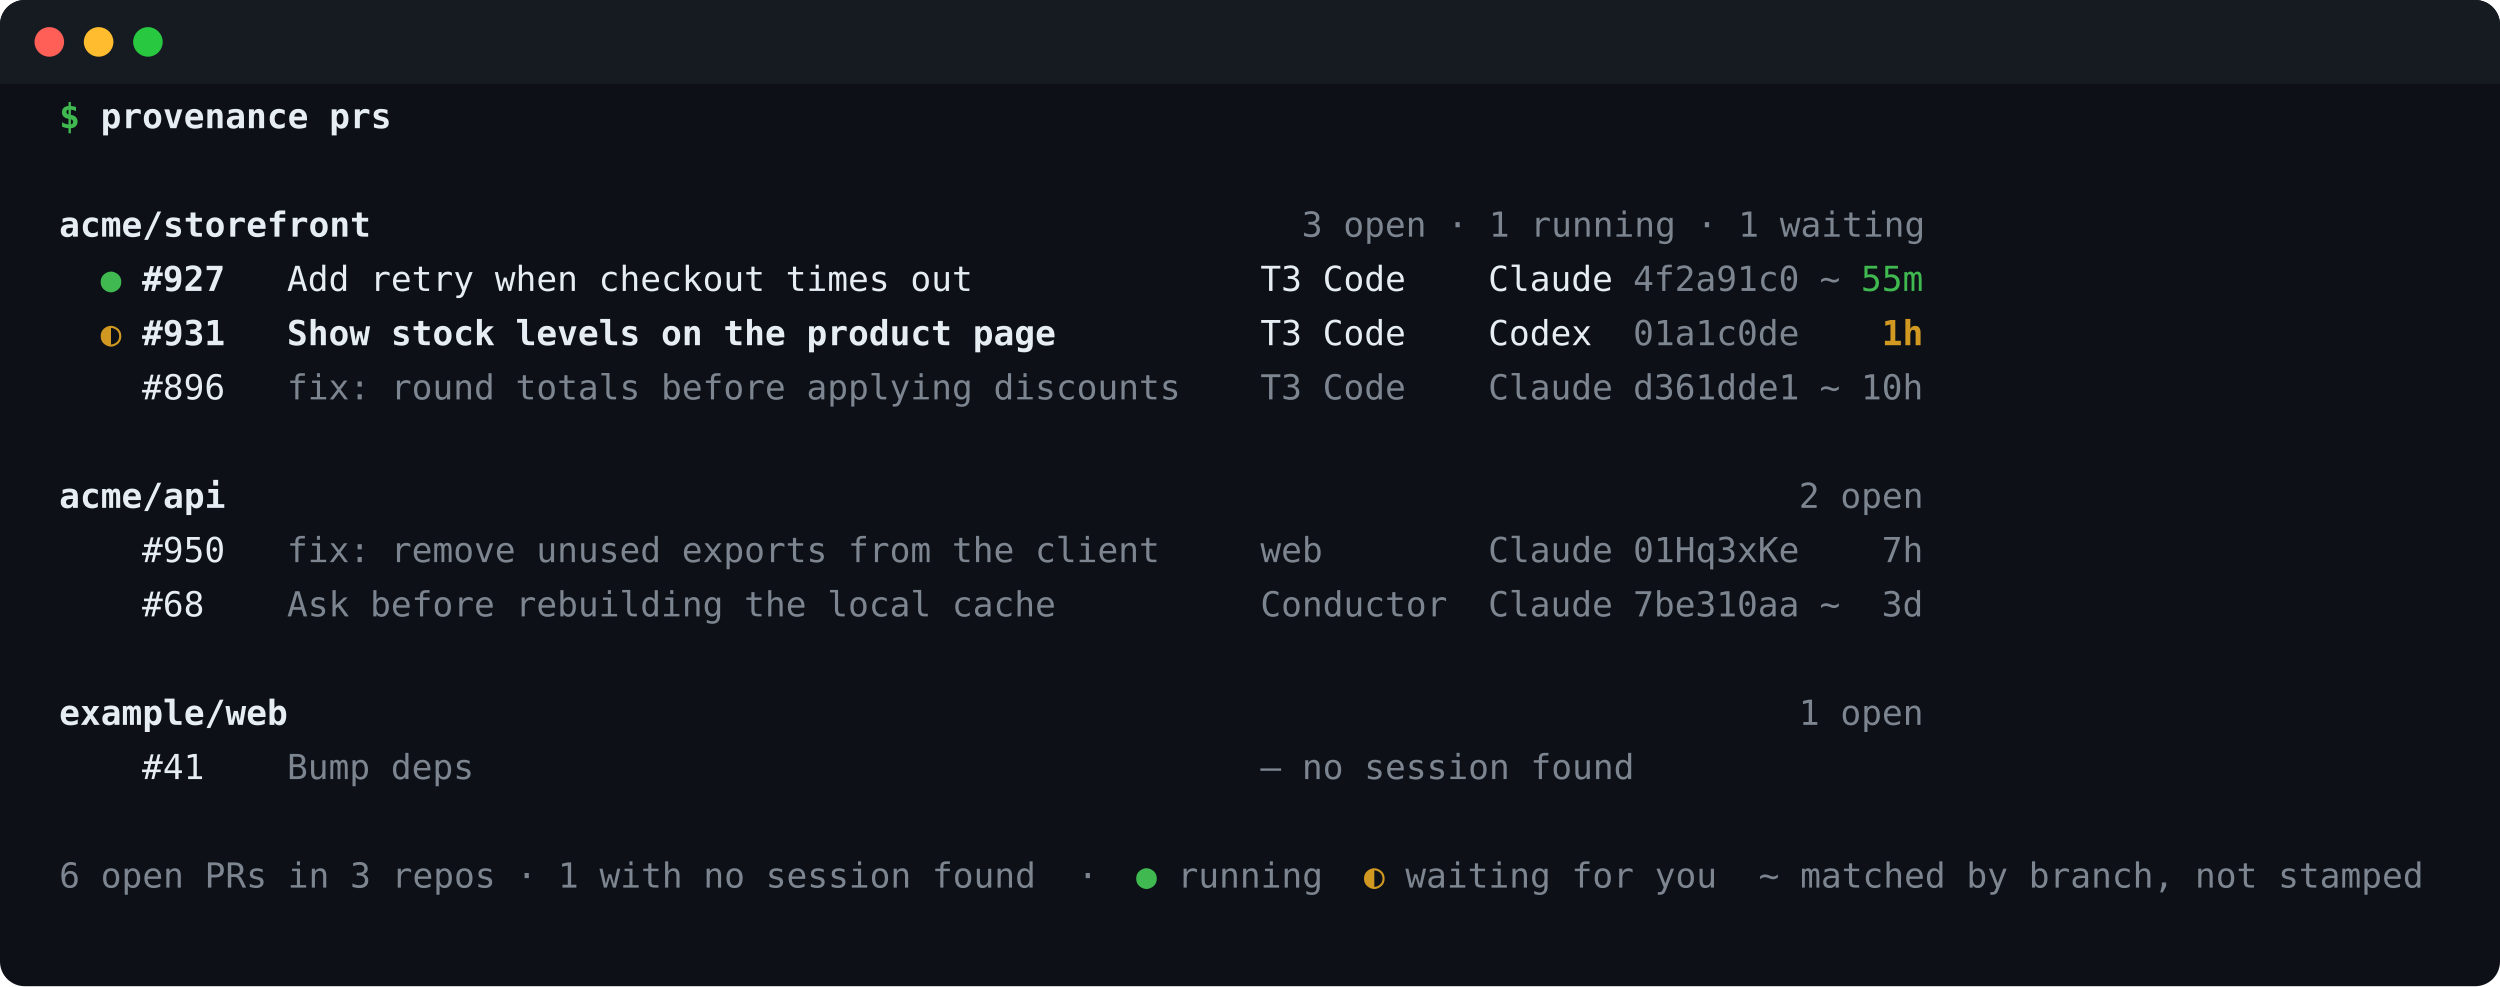
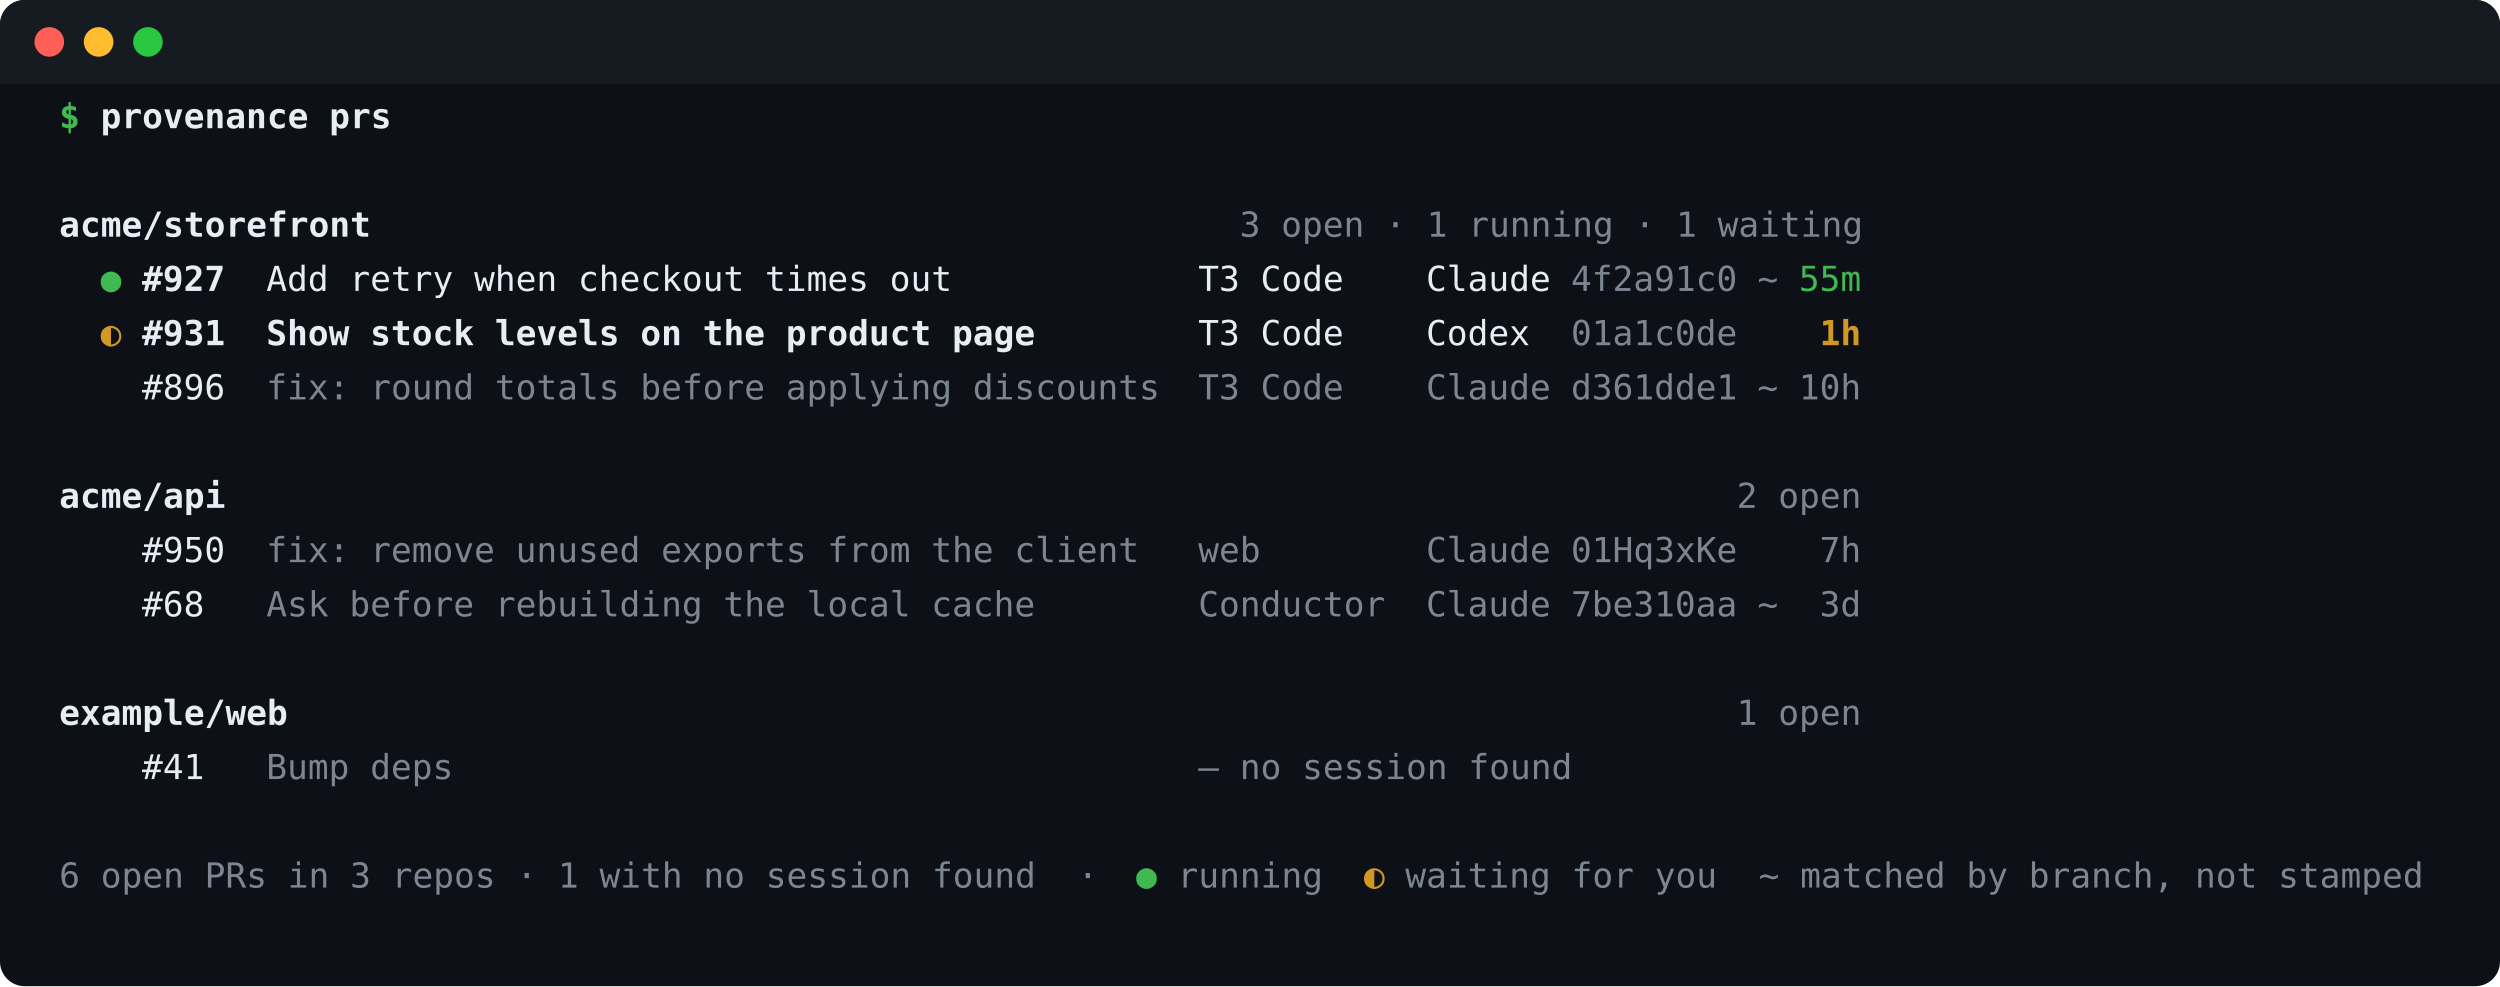
<svg xmlns="http://www.w3.org/2000/svg" width="1014" height="400" viewBox="0 0 1014 400" role="img" aria-label="provenance prs output">
  <rect width="1014" height="400" rx="10" fill="#0d1117" />
  <path d="M0 10a10 10 0 0 1 10-10h994a10 10 0 0 1 10 10v24H0z" fill="#161b22" />
  <circle cx="20" cy="17" r="6" fill="#ff5f57" />
  <circle cx="40" cy="17" r="6" fill="#febc2e" />
  <circle cx="60" cy="17" r="6" fill="#28c840" />
  <g font-family="ui-monospace, SFMono-Regular, Menlo, Consolas, monospace" font-size="14" xml:space="preserve">
    <text x="24.0" y="52" fill="#3fb950" font-weight="bold">$</text>
    <text x="40.8" y="52" fill="#e6edf3" font-weight="bold">provenance prs</text>
    <text x="24.0" y="96" fill="#e6edf3" font-weight="bold">acme/storefront</text>
-     <text x="528.0" y="96" fill="#7d8590">3 open · 1 running · 1 waiting</text>
+     <text x="502.8" y="96" fill="#7d8590">3 open · 1 running · 1 waiting</text>
    <text x="40.8" y="118" fill="#3fb950">●</text>
    <text x="57.6" y="118" fill="#e6edf3" font-weight="bold">#927</text>
-     <text x="116.4" y="118" fill="#e6edf3">Add retry when checkout times out</text>
-     <text x="511.2" y="118" fill="#e6edf3">T3 Code</text>
-     <text x="603.6" y="118" fill="#e6edf3">Claude</text>
-     <text x="662.4" y="118" fill="#7d8590">4f2a91c0</text>
-     <text x="738.0" y="118" fill="#7d8590">~</text>
-     <text x="754.8" y="118" fill="#3fb950">55m</text>
+     <text x="108.0" y="118" fill="#e6edf3">Add retry when checkout times out</text>
+     <text x="486.0" y="118" fill="#e6edf3">T3 Code</text>
+     <text x="578.4" y="118" fill="#e6edf3">Claude</text>
+     <text x="637.2" y="118" fill="#7d8590">4f2a91c0</text>
+     <text x="712.8" y="118" fill="#7d8590">~</text>
+     <text x="729.6" y="118" fill="#3fb950">55m</text>
    <text x="40.8" y="140" fill="#d29922" font-weight="bold">◐</text>
    <text x="57.6" y="140" fill="#e6edf3" font-weight="bold">#931</text>
-     <text x="116.4" y="140" fill="#e6edf3" font-weight="bold">Show stock levels on the product page</text>
-     <text x="511.2" y="140" fill="#e6edf3">T3 Code</text>
-     <text x="603.6" y="140" fill="#e6edf3">Codex</text>
-     <text x="662.4" y="140" fill="#7d8590">01a1c0de</text>
-     <text x="754.8" y="140" fill="#d29922" font-weight="bold"> 1h</text>
+     <text x="108.0" y="140" fill="#e6edf3" font-weight="bold">Show stock levels on the product page</text>
+     <text x="486.0" y="140" fill="#e6edf3">T3 Code</text>
+     <text x="578.4" y="140" fill="#e6edf3">Codex</text>
+     <text x="637.2" y="140" fill="#7d8590">01a1c0de</text>
+     <text x="729.6" y="140" fill="#d29922" font-weight="bold"> 1h</text>
    <text x="57.6" y="162" fill="#e6edf3">#896</text>
-     <text x="116.4" y="162" fill="#7d8590">fix: round totals before applying discounts</text>
-     <text x="511.2" y="162" fill="#7d8590">T3 Code</text>
-     <text x="603.6" y="162" fill="#7d8590">Claude</text>
-     <text x="662.4" y="162" fill="#7d8590">d361dde1</text>
-     <text x="738.0" y="162" fill="#7d8590">~</text>
-     <text x="754.8" y="162" fill="#7d8590">10h</text>
+     <text x="108.0" y="162" fill="#7d8590">fix: round totals before applying discounts</text>
+     <text x="486.0" y="162" fill="#7d8590">T3 Code</text>
+     <text x="578.4" y="162" fill="#7d8590">Claude</text>
+     <text x="637.2" y="162" fill="#7d8590">d361dde1</text>
+     <text x="712.8" y="162" fill="#7d8590">~</text>
+     <text x="729.6" y="162" fill="#7d8590">10h</text>
    <text x="24.0" y="206" fill="#e6edf3" font-weight="bold">acme/api</text>
-     <text x="729.6" y="206" fill="#7d8590">2 open</text>
+     <text x="704.4" y="206" fill="#7d8590">2 open</text>
    <text x="57.6" y="228" fill="#e6edf3">#950</text>
-     <text x="116.4" y="228" fill="#7d8590">fix: remove unused exports from the client</text>
-     <text x="511.2" y="228" fill="#7d8590">web</text>
-     <text x="603.6" y="228" fill="#7d8590">Claude</text>
-     <text x="662.4" y="228" fill="#7d8590">01Hq3xKe</text>
-     <text x="754.8" y="228" fill="#7d8590"> 7h</text>
+     <text x="108.0" y="228" fill="#7d8590">fix: remove unused exports from the client</text>
+     <text x="486.0" y="228" fill="#7d8590">web</text>
+     <text x="578.4" y="228" fill="#7d8590">Claude</text>
+     <text x="637.2" y="228" fill="#7d8590">01Hq3xKe</text>
+     <text x="729.6" y="228" fill="#7d8590"> 7h</text>
    <text x="57.6" y="250" fill="#e6edf3">#68</text>
-     <text x="116.4" y="250" fill="#7d8590">Ask before rebuilding the local cache</text>
-     <text x="511.2" y="250" fill="#7d8590">Conductor</text>
-     <text x="603.6" y="250" fill="#7d8590">Claude</text>
-     <text x="662.4" y="250" fill="#7d8590">7be310aa</text>
-     <text x="738.0" y="250" fill="#7d8590">~</text>
-     <text x="754.8" y="250" fill="#7d8590"> 3d</text>
+     <text x="108.0" y="250" fill="#7d8590">Ask before rebuilding the local cache</text>
+     <text x="486.0" y="250" fill="#7d8590">Conductor</text>
+     <text x="578.4" y="250" fill="#7d8590">Claude</text>
+     <text x="637.2" y="250" fill="#7d8590">7be310aa</text>
+     <text x="712.8" y="250" fill="#7d8590">~</text>
+     <text x="729.6" y="250" fill="#7d8590"> 3d</text>
    <text x="24.0" y="294" fill="#e6edf3" font-weight="bold">example/web</text>
-     <text x="729.6" y="294" fill="#7d8590">1 open</text>
+     <text x="704.4" y="294" fill="#7d8590">1 open</text>
    <text x="57.6" y="316" fill="#e6edf3">#41</text>
-     <text x="116.4" y="316" fill="#7d8590">Bump deps</text>
-     <text x="511.2" y="316" fill="#7d8590">— no session found</text>
+     <text x="108.0" y="316" fill="#7d8590">Bump deps</text>
+     <text x="486.0" y="316" fill="#7d8590">— no session found</text>
    <text x="24.0" y="360" fill="#7d8590">6 open PRs in 3 repos · 1 with no session found  ·  </text>
    <text x="460.8" y="360" fill="#3fb950">●</text>
    <text x="477.6" y="360" fill="#7d8590">running  </text>
    <text x="553.2" y="360" fill="#d29922" font-weight="bold">◐</text>
    <text x="570.0" y="360" fill="#7d8590">waiting for you  ~ matched by branch, not stamped</text>
  </g>
</svg>
